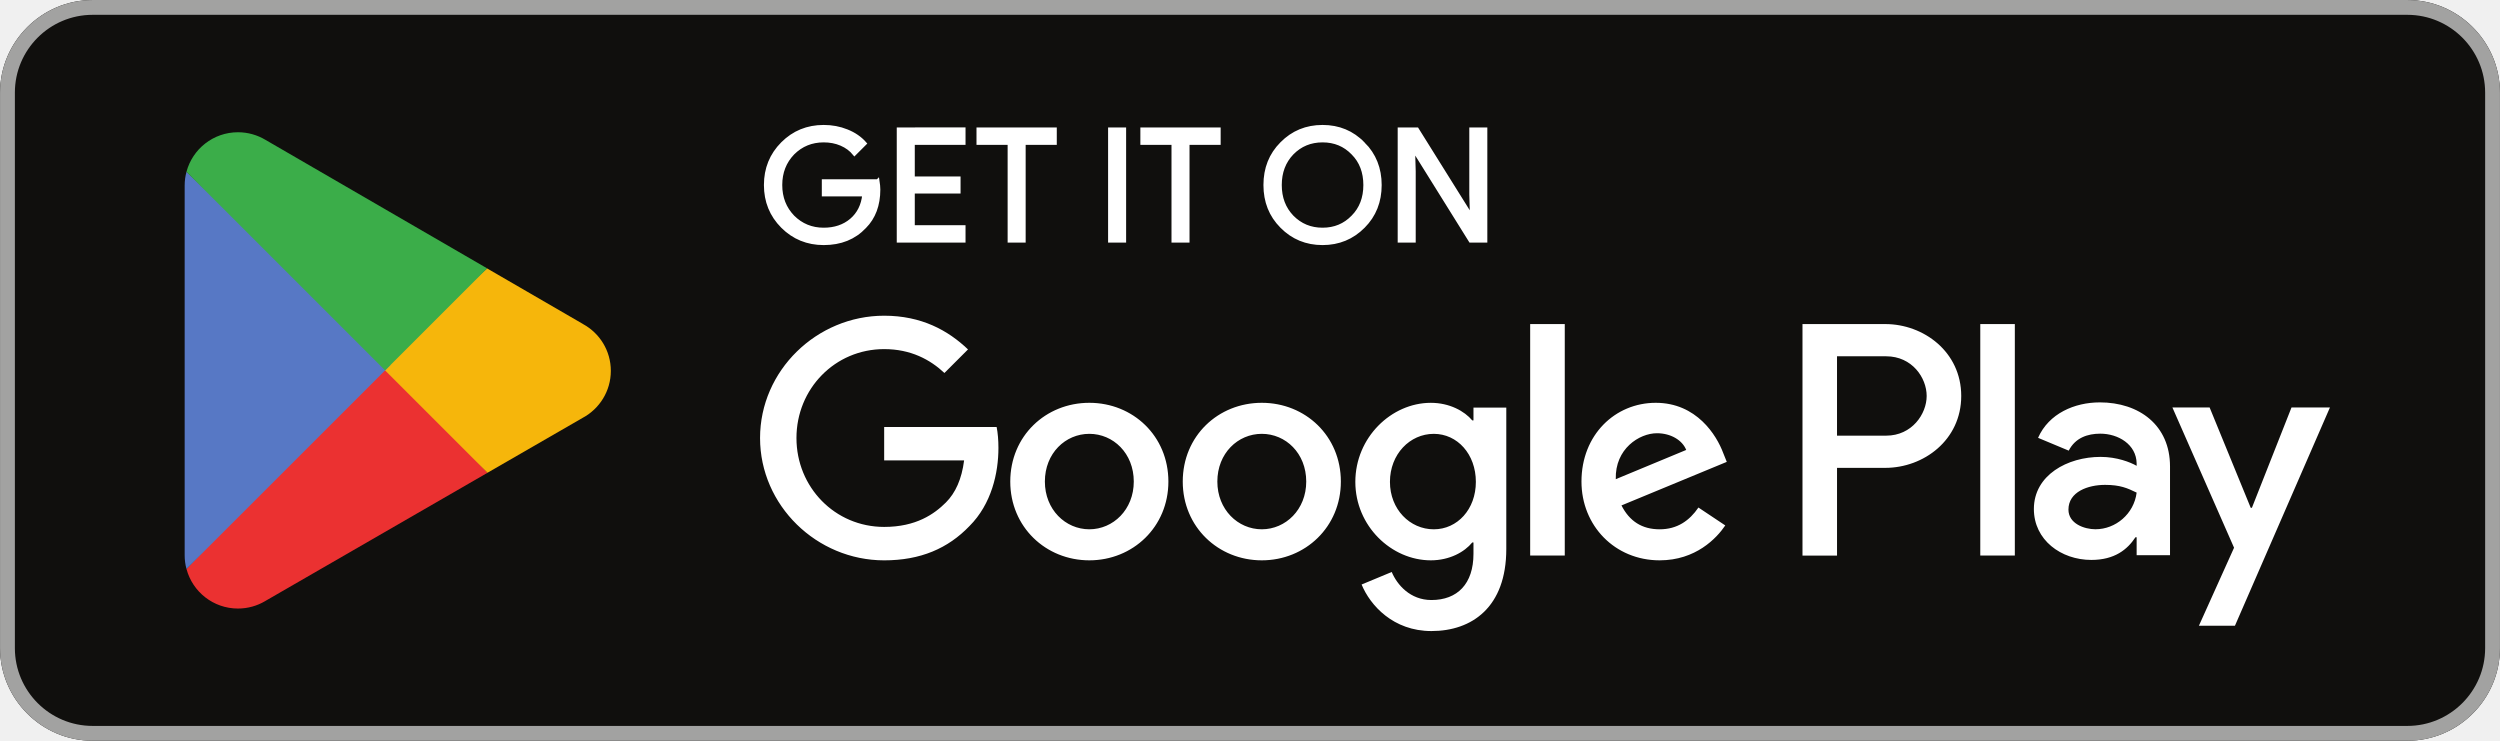
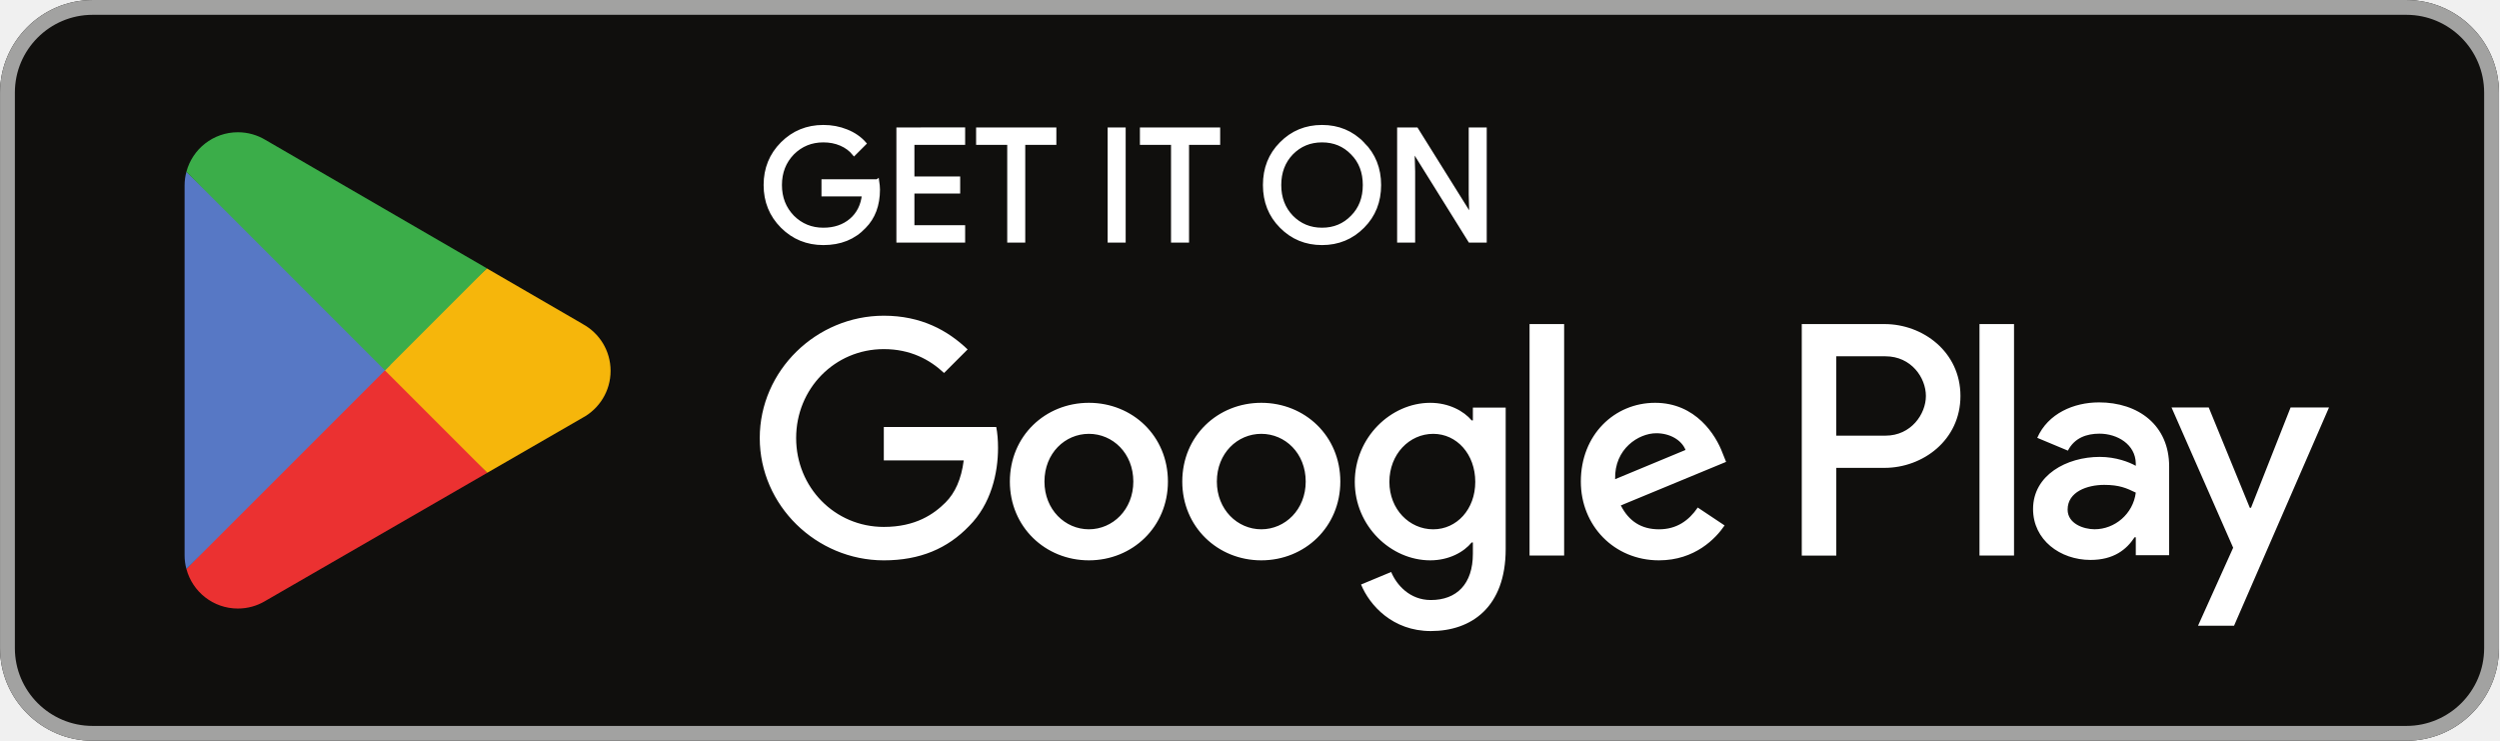
- <svg xmlns="http://www.w3.org/2000/svg" id="svg51" width="180" height="53.333" version="1.1" viewBox="0 0 180 53.333" xml:space="preserve">
+ <svg xmlns="http://www.w3.org/2000/svg" id="svg51" width="141.75" height="42" version="1.1" viewBox="0 0 180 53.333" xml:space="preserve">
  <path id="path11" d="m173.33 53.333h-166.66c-3.667 0-6.667-3-6.667-6.667v-39.999c0-3.667 3-6.667 6.667-6.667h166.66c3.667 0 6.667 3 6.667 6.667v39.999c0 3.667-3 6.667-6.667 6.667" fill="#100f0d" stroke-width=".133" />
  <path id="path13" d="m173.33 1e-3h-166.66c-3.667 0-6.667 3-6.667 6.667v39.999c0 3.667 3 6.667 6.667 6.667h166.66c3.667 0 6.667-3 6.667-6.667v-39.999c0-3.667-3-6.667-6.667-6.667zm0 1.066c3.088 0 5.6 2.513 5.6 5.6v39.999c0 3.088-2.512 5.6-5.6 5.6h-166.66c-3.088 0-5.599-2.513-5.599-5.6v-39.999c0-3.088 2.511-5.6 5.599-5.6h166.66" fill="#a2a2a1" stroke-width=".133" />
  <path id="path35" d="m142.58 40h2.488v-16.669h-2.488zm22.409-10.664-2.852 7.226h-0.085l-2.96-7.226h-2.68l4.44 10.1-2.532 5.619h2.595l6.841-15.718zm-14.11 8.771c-0.813 0-1.951-0.408-1.951-1.416 0-1.286 1.416-1.78 2.637-1.78 1.093 0 1.609 0.235 2.273 0.557-0.193 1.544-1.523 2.638-2.96 2.638zm0.301-9.135c-1.801 0-3.667 0.794-4.439 2.552l2.208 0.922c0.472-0.922 1.351-1.222 2.273-1.222 1.287 0 2.595 0.771 2.616 2.144v0.171c-0.451-0.257-1.416-0.643-2.595-0.643-2.381 0-4.804 1.308-4.804 3.752 0 2.23 1.952 3.667 4.139 3.667 1.672 0 2.596-0.751 3.173-1.63h0.087v1.287h2.403v-6.391c0-2.959-2.211-4.61-5.061-4.61zm-15.376 2.394h-3.539v-5.713h3.539c1.86 0 2.916 1.54 2.916 2.857 0 1.292-1.056 2.857-2.916 2.857zm-0.064-8.034h-5.961v16.669h2.487v-6.315h3.475c2.757 0 5.468-1.996 5.468-5.176 0-3.18-2.711-5.177-5.468-5.177zm-32.507 14.778c-1.719 0-3.157-1.44-3.157-3.415 0-1.998 1.438-3.458 3.157-3.458 1.697 0 3.029 1.46 3.029 3.458 0 1.975-1.332 3.415-3.029 3.415zm2.857-7.84h-0.086c-0.558-0.666-1.633-1.267-2.985-1.267-2.836 0-5.435 2.492-5.435 5.692 0 3.179 2.599 5.649 5.435 5.649 1.353 0 2.427-0.602 2.985-1.288h0.086v0.816c0 2.17-1.16 3.33-3.029 3.33-1.524 0-2.47-1.095-2.857-2.019l-2.169 0.902c0.622 1.503 2.276 3.351 5.026 3.351 2.922 0 5.392-1.719 5.392-5.908v-10.181h-2.363zm4.082 9.73h2.491v-16.669h-2.491zm6.164-5.499c-0.064-2.191 1.698-3.308 2.965-3.308 0.989 0 1.825 0.494 2.106 1.203zm7.733-1.891c-0.472-1.267-1.911-3.608-4.854-3.608-2.922 0-5.349 2.298-5.349 5.671 0 3.179 2.406 5.671 5.628 5.671 2.599 0 4.103-1.589 4.726-2.513l-1.933-1.289c-0.645 0.945-1.525 1.568-2.793 1.568-1.267 0-2.169-0.58-2.748-1.719l7.582-3.136zm-60.409-1.868v2.406h5.756c-0.172 1.353-0.623 2.341-1.31 3.029-0.838 0.837-2.148 1.761-4.446 1.761-3.544 0-6.315-2.857-6.315-6.401s2.771-6.401 6.315-6.401c1.912 0 3.308 0.752 4.339 1.719l1.697-1.697c-1.44-1.375-3.351-2.427-6.036-2.427-4.855 0-8.936 3.952-8.936 8.807 0 4.854 4.081 8.807 8.936 8.807 2.62 0 4.597-0.859 6.143-2.47 1.59-1.59 2.084-3.823 2.084-5.628 0-0.558-0.043-1.073-0.129-1.503zm14.772 7.367c-1.719 0-3.201-1.418-3.201-3.437 0-2.041 1.482-3.436 3.201-3.436 1.718 0 3.2 1.396 3.2 3.436 0 2.019-1.482 3.437-3.2 3.437zm0-9.107c-3.137 0-5.693 2.384-5.693 5.671 0 3.265 2.556 5.671 5.693 5.671 3.136 0 5.692-2.406 5.692-5.671 0-3.287-2.556-5.671-5.692-5.671zm12.417 9.107c-1.718 0-3.2-1.418-3.2-3.437 0-2.041 1.483-3.436 3.2-3.436 1.719 0 3.2 1.396 3.2 3.436 0 2.019-1.482 3.437-3.2 3.437zm0-9.107c-3.136 0-5.691 2.384-5.691 5.671 0 3.265 2.556 5.671 5.691 5.671 3.137 0 5.693-2.406 5.693-5.671 0-3.287-2.556-5.671-5.693-5.671" fill="#fff" stroke-width=".133" />
  <path id="path37" d="m27.622 25.899-14.194 15.066c5.34e-4 0.003 0.002 0.006 0.002 0.009 0.435 1.636 1.93 2.841 3.703 2.841 0.709 0 1.375-0.192 1.945-0.528l0.045-0.027 15.978-9.22-7.479-8.141" fill="#eb3131" stroke-width=".133" />
  <path id="path39" d="m41.983 23.334-0.014-0.009-6.898-3.999-7.772 6.916 7.799 7.798 6.862-3.959c1.203-0.649 2.02-1.918 2.02-3.38 0-1.452-0.806-2.714-1.997-3.365" fill="#f6b60b" stroke-width=".133" />
  <path id="path41" d="m13.426 12.37c-0.085 0.315-0.13 0.644-0.13 0.987v26.623c0 0.342 0.044 0.672 0.131 0.986l14.684-14.681-14.684-13.914" fill="#5778c5" stroke-width=".133" />
  <path id="path43" d="m27.727 26.668 7.347-7.345-15.96-9.253c-0.58-0.347-1.257-0.548-1.982-0.548-1.773 0-3.27 1.207-3.705 2.845-5.34e-4 0.002-5.34e-4 0.003-5.34e-4 0.004l14.3 14.298" fill="#3bad49" stroke-width=".133" />
  <path id="path33" d="m63.193 13.042h-3.889v0.963h2.915c-0.079 0.785-0.392 1.402-0.919 1.85-0.527 0.448-1.2 0.673-1.996 0.673-0.873 0-1.613-0.304-2.219-0.908-0.594-0.617-0.896-1.379-0.896-2.298 0-0.919 0.302-1.681 0.896-2.298 0.606-0.604 1.346-0.906 2.219-0.906 0.448 0 0.875 0.077 1.267 0.246 0.392 0.169 0.706 0.404 0.952 0.706l0.74-0.74c-0.335-0.381-0.76-0.673-1.288-0.885-0.527-0.213-1.077-0.315-1.671-0.315-1.165 0-2.152 0.404-2.958 1.21-0.806 0.808-1.21 1.804-1.21 2.981 0 1.177 0.404 2.175 1.21 2.981 0.806 0.806 1.794 1.21 2.958 1.21 1.223 0 2.198-0.392 2.948-1.188 0.66-0.662 0.998-1.558 0.998-2.679 0-0.19-0.023-0.392-0.056-0.604zm1.507-3.733v8.025h4.685v-0.985h-3.654v-2.546h3.296v-0.963h-3.296v-2.544h3.654v-0.988zm11.255 0.988v-0.988h-5.514v0.988h2.242v7.037h1.031v-7.037zm4.992-0.988h-1.031v8.025h1.031zm6.807 0.988v-0.988h-5.514v0.988h2.241v7.037h1.031v-7.037zm10.406 0.056c-0.796-0.819-1.771-1.223-2.935-1.223-1.167 0-2.142 0.404-2.937 1.21-0.796 0.796-1.187 1.794-1.187 2.981s0.392 2.185 1.187 2.981c0.796 0.806 1.771 1.21 2.937 1.21 1.154 0 2.139-0.404 2.935-1.21 0.796-0.796 1.187-1.794 1.187-2.981 0-1.177-0.392-2.173-1.187-2.969zm-5.133 0.671c0.594-0.604 1.323-0.906 2.198-0.906 0.873 0 1.602 0.302 2.185 0.906 0.594 0.594 0.885 1.369 0.885 2.298 0 0.931-0.292 1.704-0.885 2.298-0.583 0.604-1.312 0.908-2.185 0.908-0.875 0-1.604-0.304-2.198-0.908-0.581-0.606-0.873-1.367-0.873-2.298 0-0.929 0.292-1.692 0.873-2.298zm8.771 1.312-0.044-1.548h0.044l4.079 6.546h1.077v-8.025h-1.031v4.696l0.044 1.548h-0.044l-3.9-6.244h-1.256v8.025h1.031z" fill="#fff" stroke="#fff" stroke-miterlimit="10" stroke-width=".267" />
</svg>
